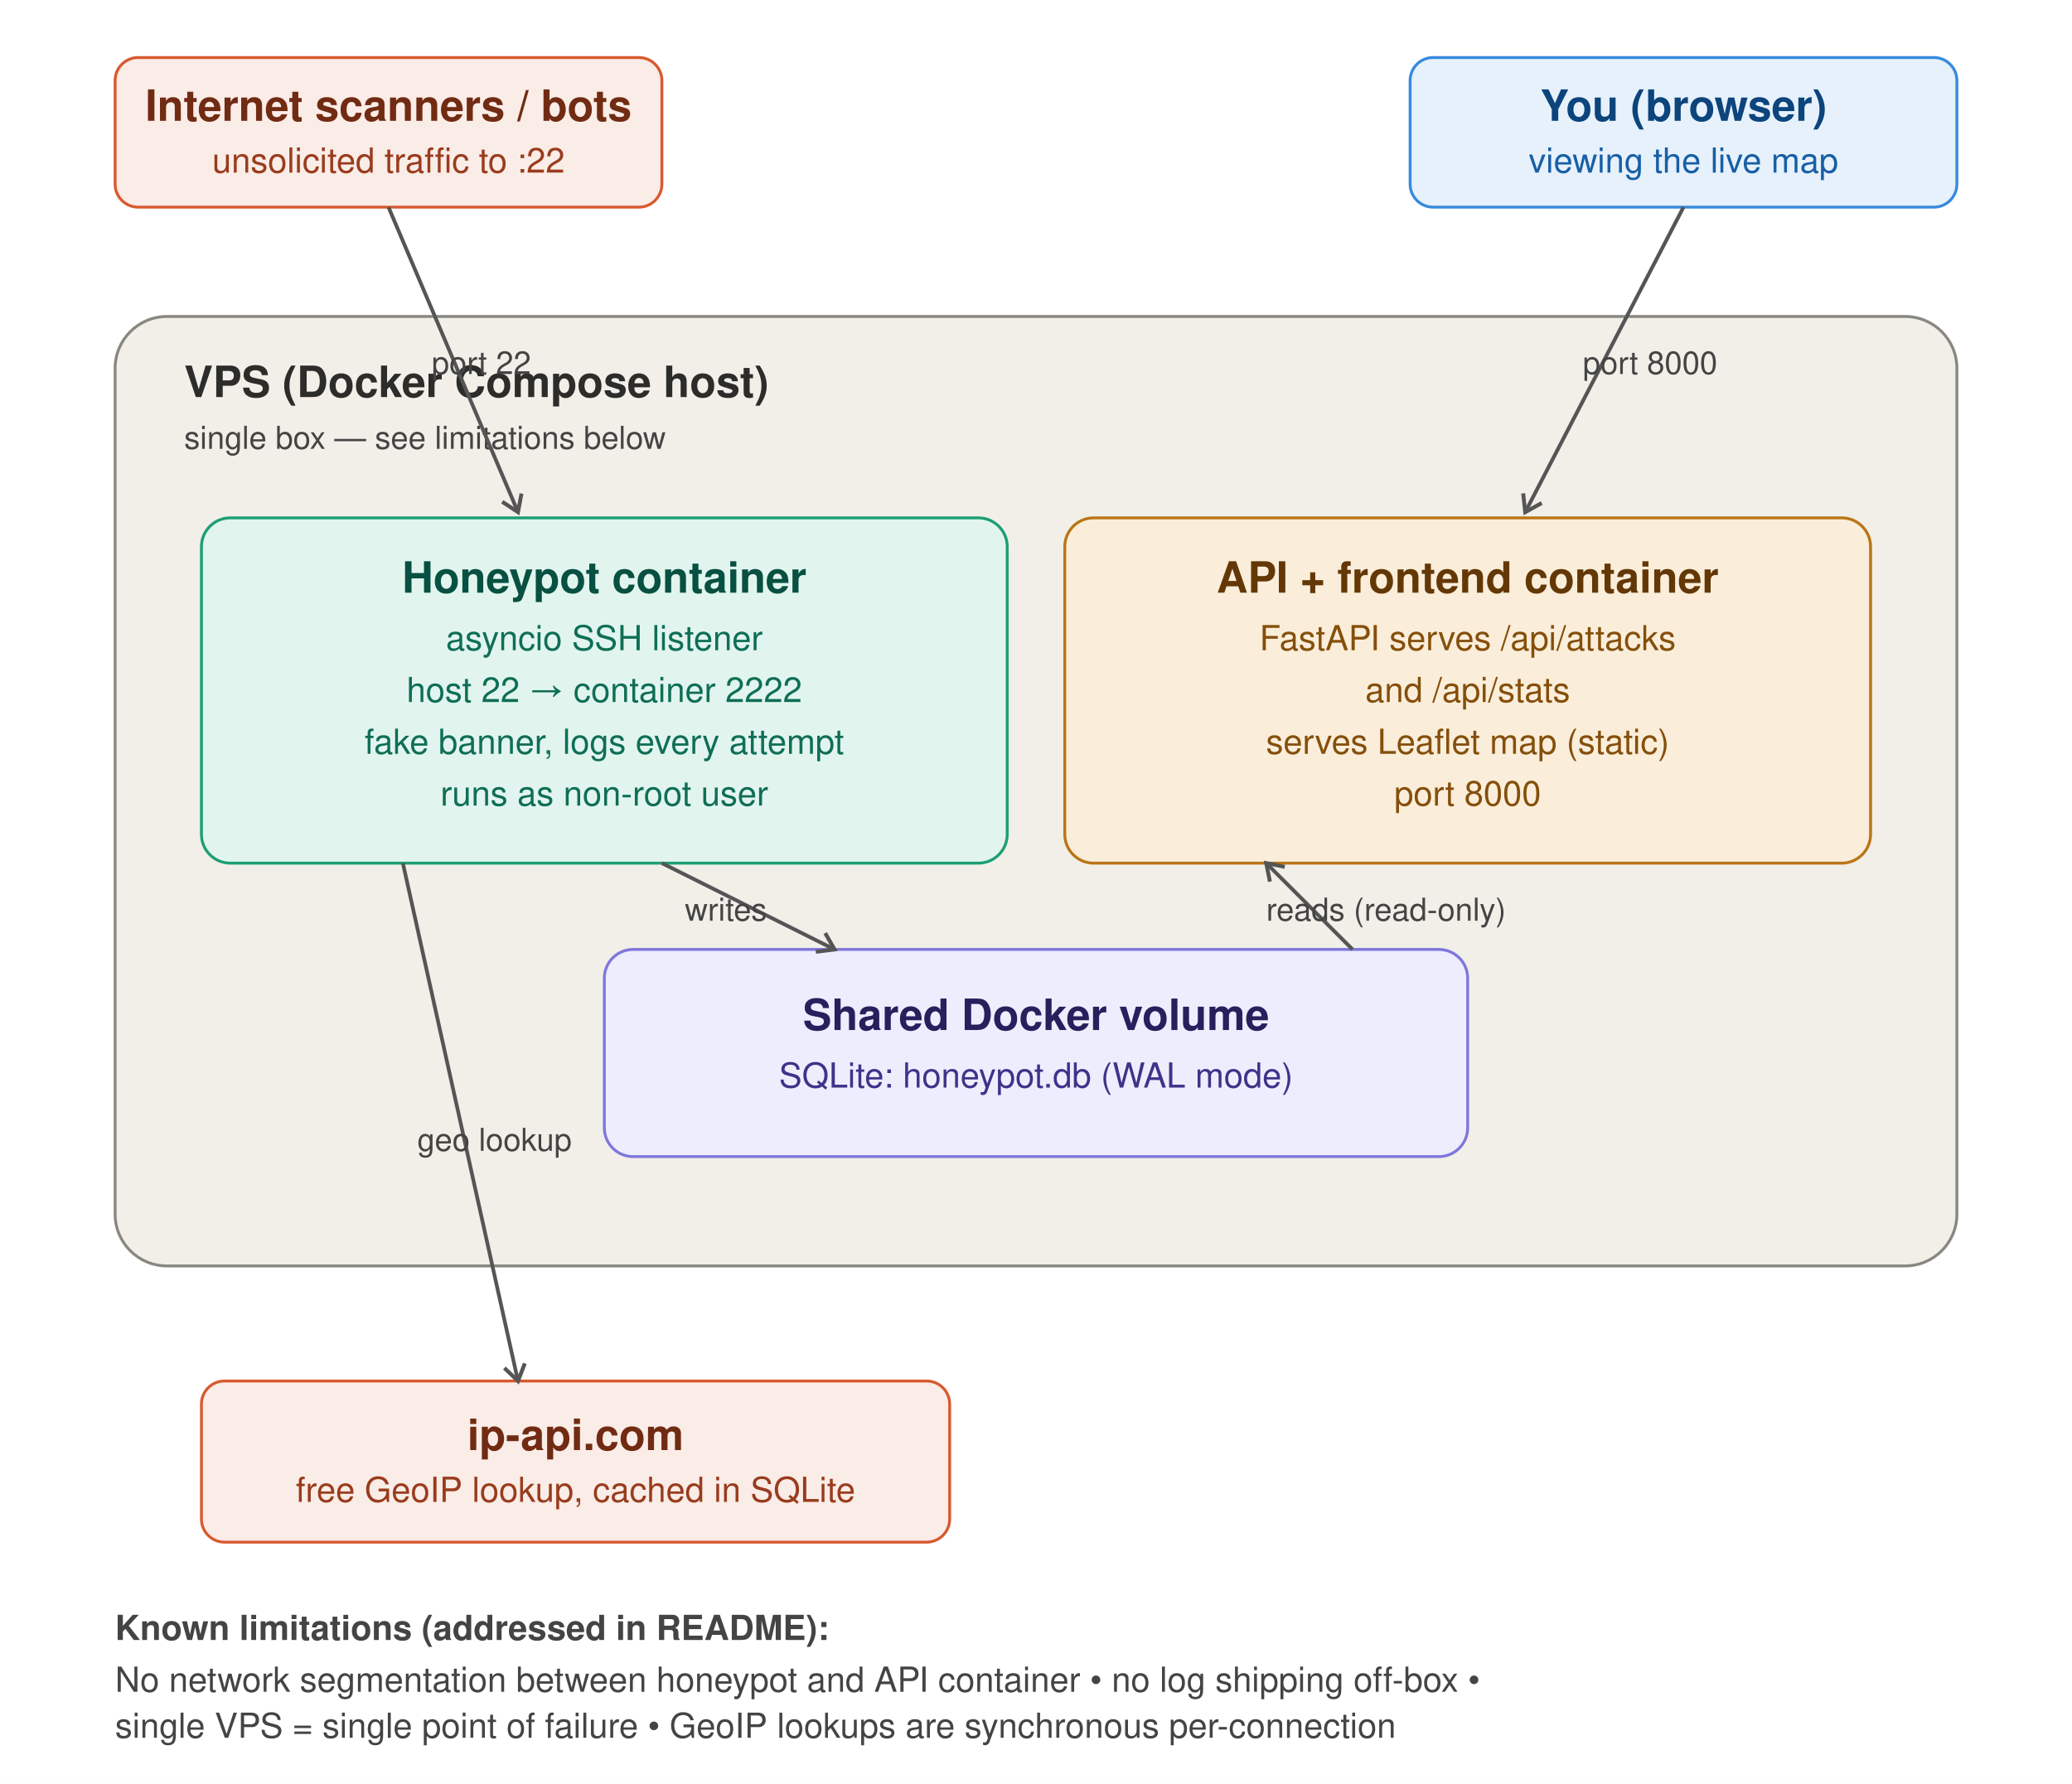
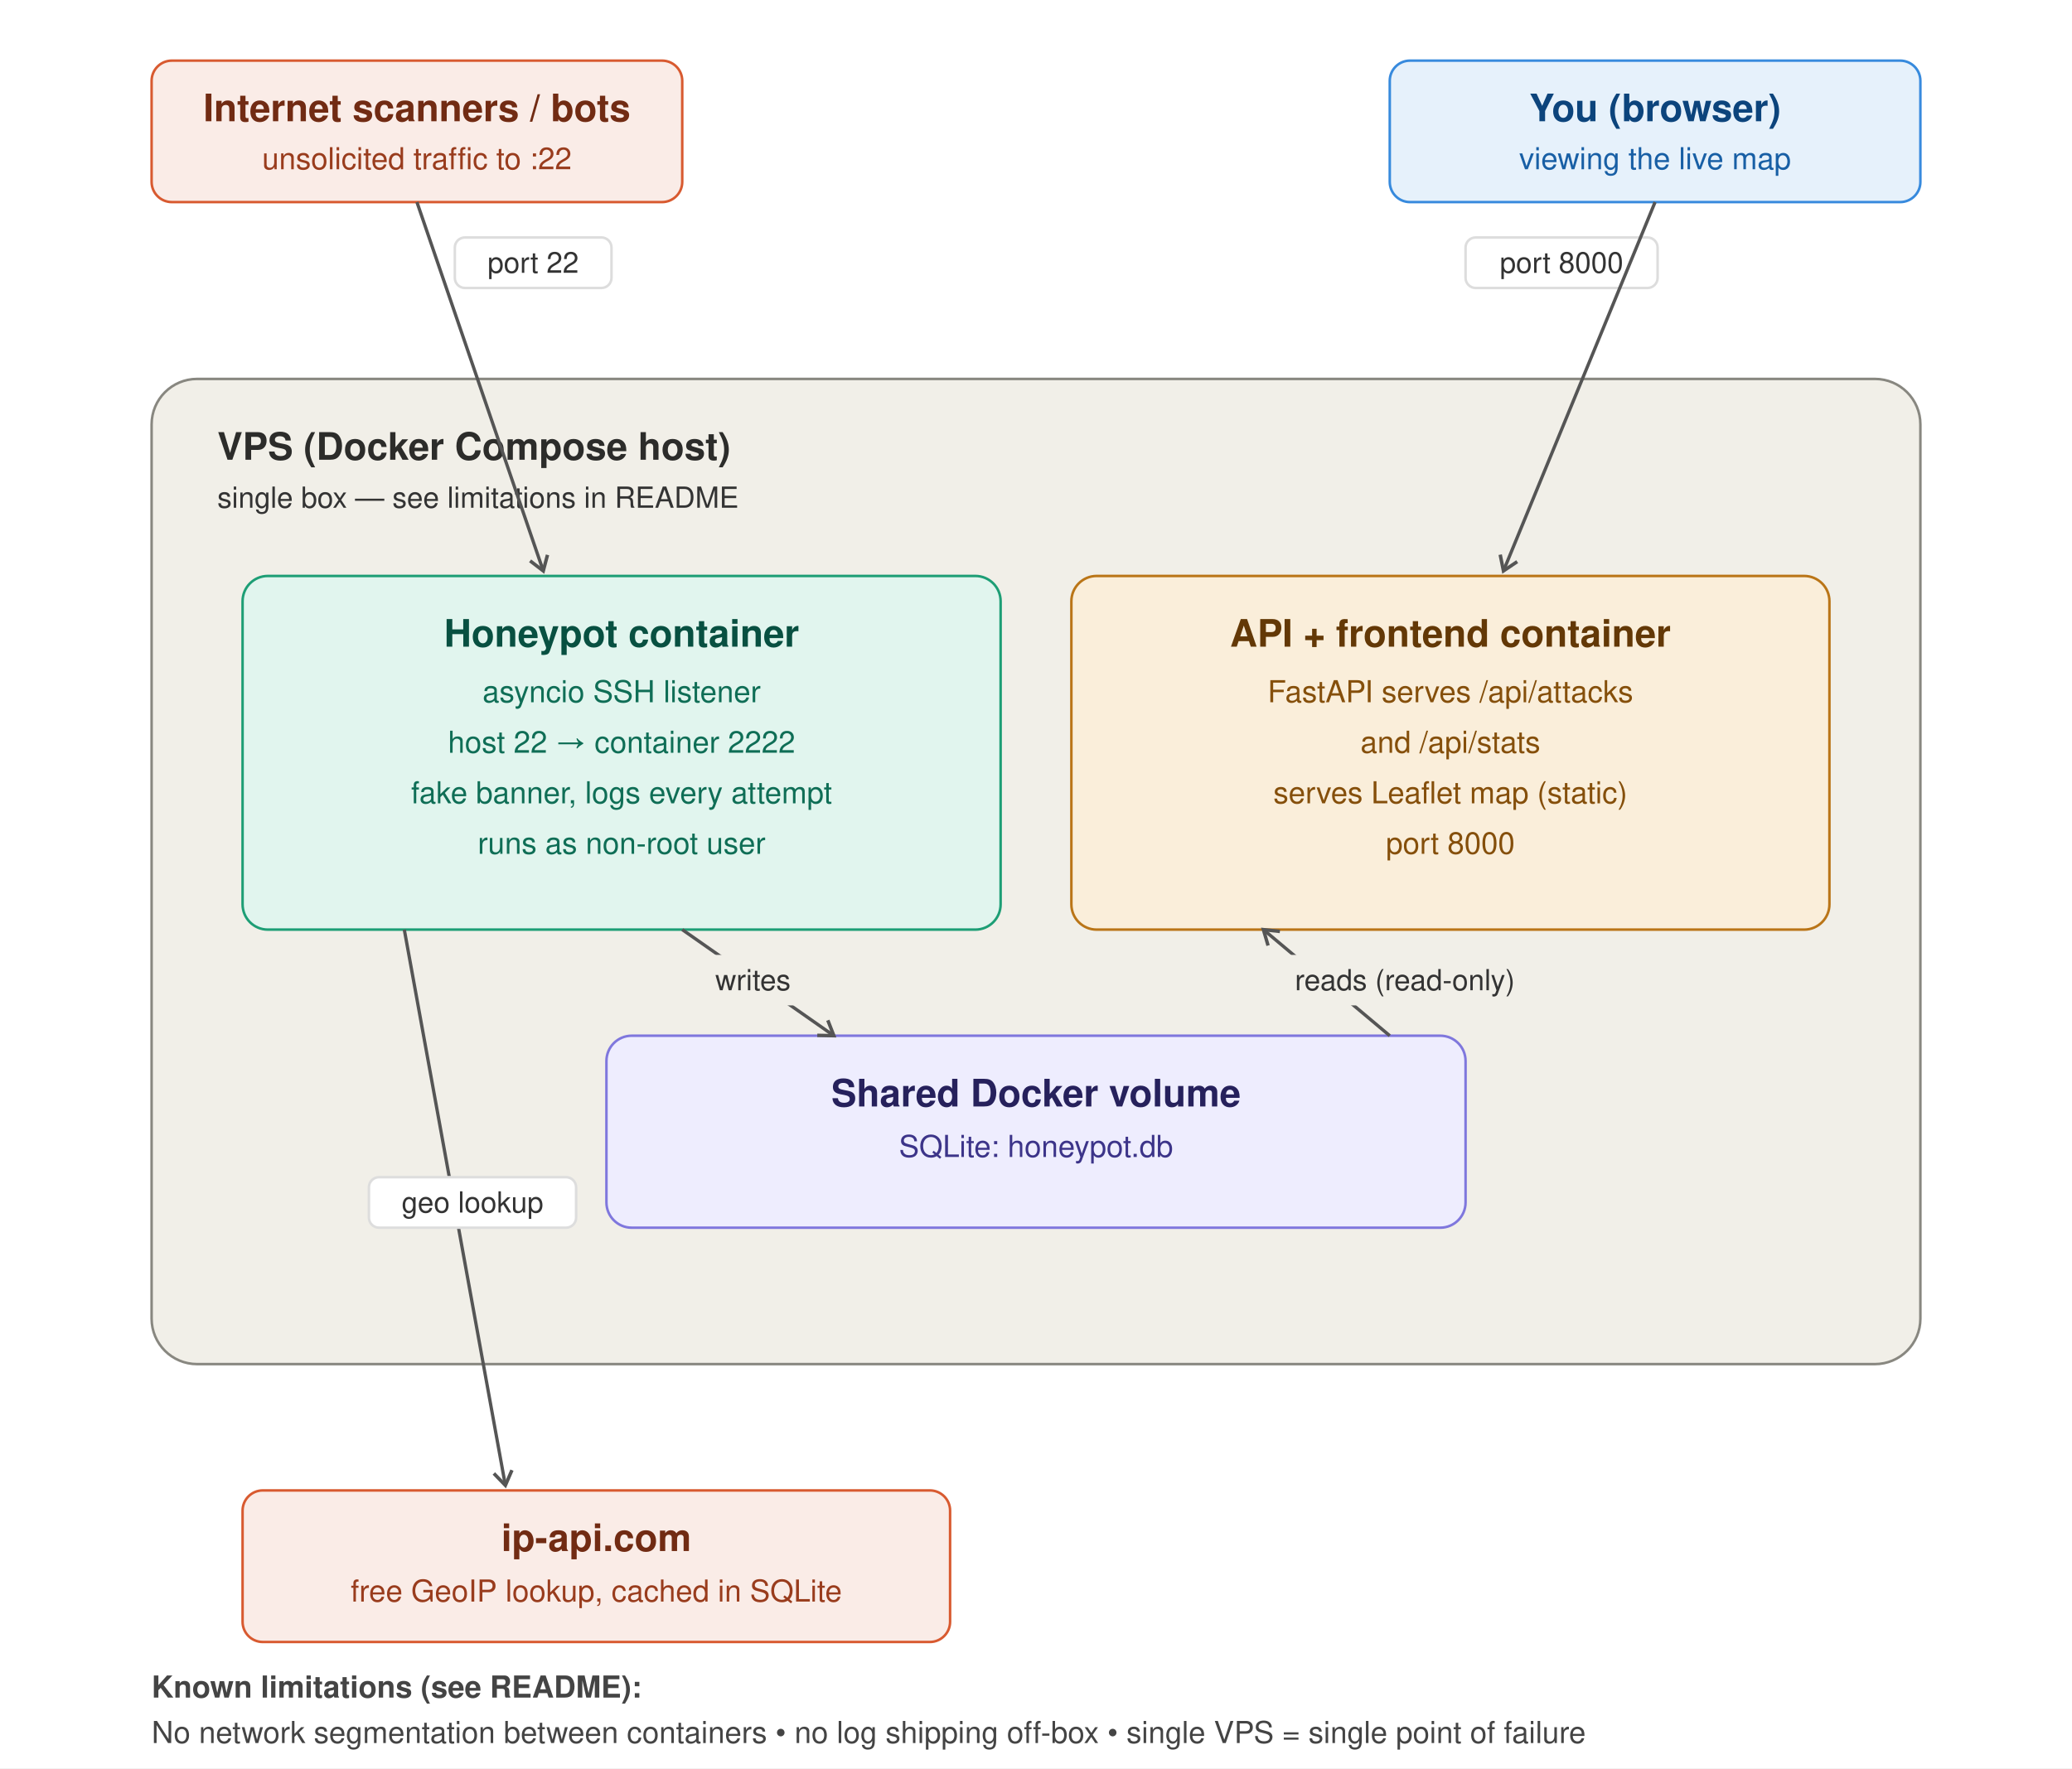
- <svg xmlns="http://www.w3.org/2000/svg" width="720" height="620" viewBox="0 0 720 620" font-family="Helvetica, Arial, sans-serif">
+ <svg xmlns="http://www.w3.org/2000/svg" width="820" height="700" viewBox="0 0 820 700" font-family="Helvetica, Arial, sans-serif">
  <style>
    .title { font-size: 15px; font-weight: 600; }
    .sub { font-size: 12px; }
-     .label { font-size: 11px; fill: #444; }
+     .label { font-size: 11.5px; fill: #333; font-weight: 500; }
    .caption { font-size: 12px; fill: #444; }
  </style>
-   <rect width="720" height="620" fill="#ffffff" />
+   <rect width="820" height="700" fill="#ffffff" />
  <defs>
    <marker id="arrow" viewBox="0 0 10 10" refX="8" refY="5" markerWidth="7" markerHeight="7" orient="auto-start-reverse">
      <path d="M2 1L8 5L2 9" fill="none" stroke="#555" stroke-width="1.5" />
    </marker>
  </defs>
-   <rect x="40" y="20" width="190" height="52" rx="8" fill="#FAECE7" stroke="#D85A30" stroke-width="1" />
-   <text x="135" y="42" text-anchor="middle" class="title" fill="#712B13">Internet scanners / bots</text>
-   <text x="135" y="60" text-anchor="middle" class="sub" fill="#993C1D">unsolicited traffic to :22</text>
-   <rect x="490" y="20" width="190" height="52" rx="8" fill="#E6F1FB" stroke="#378ADD" stroke-width="1" />
-   <text x="585" y="42" text-anchor="middle" class="title" fill="#0C447C">You (browser)</text>
-   <text x="585" y="60" text-anchor="middle" class="sub" fill="#185FA5">viewing the live map</text>
-   <rect x="40" y="110" width="640" height="330" rx="18" fill="#F1EFE8" stroke="#888780" stroke-width="1" />
-   <text x="64" y="138" class="title" fill="#2C2C2A">VPS (Docker Compose host)</text>
-   <text x="64" y="156" class="label">single box — see limitations below</text>
-   <rect x="70" y="180" width="280" height="120" rx="10" fill="#E1F5EE" stroke="#1D9E75" stroke-width="1" />
-   <text x="210" y="206" text-anchor="middle" class="title" fill="#085041">Honeypot container</text>
-   <text x="210" y="226" text-anchor="middle" class="sub" fill="#0F6E56">asyncio SSH listener</text>
-   <text x="210" y="244" text-anchor="middle" class="sub" fill="#0F6E56">host 22 → container 2222</text>
-   <text x="210" y="262" text-anchor="middle" class="sub" fill="#0F6E56">fake banner, logs every attempt</text>
-   <text x="210" y="280" text-anchor="middle" class="sub" fill="#0F6E56">runs as non-root user</text>
-   <rect x="370" y="180" width="280" height="120" rx="10" fill="#FAEEDA" stroke="#BA7517" stroke-width="1" />
-   <text x="510" y="206" text-anchor="middle" class="title" fill="#633806">API + frontend container</text>
-   <text x="510" y="226" text-anchor="middle" class="sub" fill="#854F0B">FastAPI serves /api/attacks</text>
-   <text x="510" y="244" text-anchor="middle" class="sub" fill="#854F0B">and /api/stats</text>
-   <text x="510" y="262" text-anchor="middle" class="sub" fill="#854F0B">serves Leaflet map (static)</text>
-   <text x="510" y="280" text-anchor="middle" class="sub" fill="#854F0B">port 8000</text>
-   <rect x="210" y="330" width="300" height="72" rx="10" fill="#EEEDFE" stroke="#7F77DD" stroke-width="1" />
-   <text x="360" y="358" text-anchor="middle" class="title" fill="#26215C">Shared Docker volume</text>
-   <text x="360" y="378" text-anchor="middle" class="sub" fill="#3C3489">SQLite: honeypot.db (WAL mode)</text>
-   <rect x="70" y="480" width="260" height="56" rx="8" fill="#FAECE7" stroke="#D85A30" stroke-width="1" />
-   <text x="200" y="504" text-anchor="middle" class="title" fill="#712B13">ip-api.com</text>
-   <text x="200" y="522" text-anchor="middle" class="sub" fill="#993C1D">free GeoIP lookup, cached in SQLite</text>
-   <line x1="135" y1="72" x2="180" y2="178" stroke="#555" stroke-width="1.3" marker-end="url(#arrow)" />
-   <text x="150" y="130" class="label">port 22</text>
-   <line x1="585" y1="72" x2="530" y2="178" stroke="#555" stroke-width="1.3" marker-end="url(#arrow)" />
-   <text x="550" y="130" class="label">port 8000</text>
-   <line x1="230" y1="300" x2="290" y2="330" stroke="#555" stroke-width="1.3" marker-end="url(#arrow)" />
-   <text x="238" y="320" class="label">writes</text>
-   <line x1="470" y1="330" x2="440" y2="300" stroke="#555" stroke-width="1.3" marker-end="url(#arrow)" />
-   <text x="440" y="320" class="label">reads (read-only)</text>
-   <line x1="140" y1="300" x2="180" y2="480" stroke="#555" stroke-width="1.3" marker-end="url(#arrow)" />
-   <text x="145" y="400" class="label">geo lookup</text>
-   <text x="40" y="570" class="caption" font-weight="600">Known limitations (addressed in README):</text>
-   <text x="40" y="588" class="caption">No network segmentation between honeypot and API container • no log shipping off-box •</text>
-   <text x="40" y="604" class="caption">single VPS = single point of failure • GeoIP lookups are synchronous per-connection</text>
+   <rect x="60" y="24" width="210" height="56" rx="8" fill="#FAECE7" stroke="#D85A30" stroke-width="1" />
+   <text x="165" y="48" text-anchor="middle" class="title" fill="#712B13">Internet scanners / bots</text>
+   <text x="165" y="67" text-anchor="middle" class="sub" fill="#993C1D">unsolicited traffic to :22</text>
+   <rect x="550" y="24" width="210" height="56" rx="8" fill="#E6F1FB" stroke="#378ADD" stroke-width="1" />
+   <text x="655" y="48" text-anchor="middle" class="title" fill="#0C447C">You (browser)</text>
+   <text x="655" y="67" text-anchor="middle" class="sub" fill="#185FA5">viewing the live map</text>
+   <rect x="180" y="94" width="62" height="20" rx="4" fill="#ffffff" stroke="#ddd" stroke-width="1" />
+   <text x="211" y="108" text-anchor="middle" class="label">port 22</text>
+   <rect x="580" y="94" width="76" height="20" rx="4" fill="#ffffff" stroke="#ddd" stroke-width="1" />
+   <text x="618" y="108" text-anchor="middle" class="label">port 8000</text>
+   <rect x="60" y="150" width="700" height="390" rx="18" fill="#F1EFE8" stroke="#888780" stroke-width="1" />
+   <text x="86" y="182" class="title" fill="#2C2C2A">VPS (Docker Compose host)</text>
+   <text x="86" y="201" class="label" fill="#666">single box — see limitations in README</text>
+   <rect x="96" y="228" width="300" height="140" rx="10" fill="#E1F5EE" stroke="#1D9E75" stroke-width="1" />
+   <text x="246" y="256" text-anchor="middle" class="title" fill="#085041">Honeypot container</text>
+   <text x="246" y="278" text-anchor="middle" class="sub" fill="#0F6E56">asyncio SSH listener</text>
+   <text x="246" y="298" text-anchor="middle" class="sub" fill="#0F6E56">host 22 → container 2222</text>
+   <text x="246" y="318" text-anchor="middle" class="sub" fill="#0F6E56">fake banner, logs every attempt</text>
+   <text x="246" y="338" text-anchor="middle" class="sub" fill="#0F6E56">runs as non-root user</text>
+   <rect x="424" y="228" width="300" height="140" rx="10" fill="#FAEEDA" stroke="#BA7517" stroke-width="1" />
+   <text x="574" y="256" text-anchor="middle" class="title" fill="#633806">API + frontend container</text>
+   <text x="574" y="278" text-anchor="middle" class="sub" fill="#854F0B">FastAPI serves /api/attacks</text>
+   <text x="574" y="298" text-anchor="middle" class="sub" fill="#854F0B">and /api/stats</text>
+   <text x="574" y="318" text-anchor="middle" class="sub" fill="#854F0B">serves Leaflet map (static)</text>
+   <text x="574" y="338" text-anchor="middle" class="sub" fill="#854F0B">port 8000</text>
+   <rect x="240" y="410" width="340" height="76" rx="10" fill="#EEEDFE" stroke="#7F77DD" stroke-width="1" />
+   <text x="410" y="438" text-anchor="middle" class="title" fill="#26215C">Shared Docker volume</text>
+   <text x="410" y="458" text-anchor="middle" class="sub" fill="#3C3489">SQLite: honeypot.db</text>
+   <rect x="96" y="590" width="280" height="60" rx="8" fill="#FAECE7" stroke="#D85A30" stroke-width="1" />
+   <text x="236" y="614" text-anchor="middle" class="title" fill="#712B13">ip-api.com</text>
+   <text x="236" y="634" text-anchor="middle" class="sub" fill="#993C1D">free GeoIP lookup, cached in SQLite</text>
+   <line x1="165" y1="80" x2="215" y2="226" stroke="#555" stroke-width="1.3" marker-end="url(#arrow)" />
+   <line x1="655" y1="80" x2="595" y2="226" stroke="#555" stroke-width="1.3" marker-end="url(#arrow)" />
+   <line x1="270" y1="368" x2="330" y2="410" stroke="#555" stroke-width="1.3" marker-end="url(#arrow)" />
+   <rect x="272" y="378" width="52" height="20" rx="4" fill="#F1EFE8" />
+   <text x="298" y="392" text-anchor="middle" class="label">writes</text>
+   <line x1="550" y1="410" x2="500" y2="368" stroke="#555" stroke-width="1.3" marker-end="url(#arrow)" />
+   <rect x="500" y="378" width="112" height="20" rx="4" fill="#F1EFE8" />
+   <text x="556" y="392" text-anchor="middle" class="label">reads (read-only)</text>
+   <line x1="160" y1="368" x2="200" y2="588" stroke="#555" stroke-width="1.3" marker-end="url(#arrow)" />
+   <rect x="146" y="466" width="82" height="20" rx="4" fill="#ffffff" stroke="#ddd" stroke-width="1" />
+   <text x="187" y="480" text-anchor="middle" class="label">geo lookup</text>
+   <text x="60" y="672" class="caption" font-weight="600">Known limitations (see README):</text>
+   <text x="60" y="690" class="caption">No network segmentation between containers • no log shipping off-box • single VPS = single point of failure</text>
</svg>
